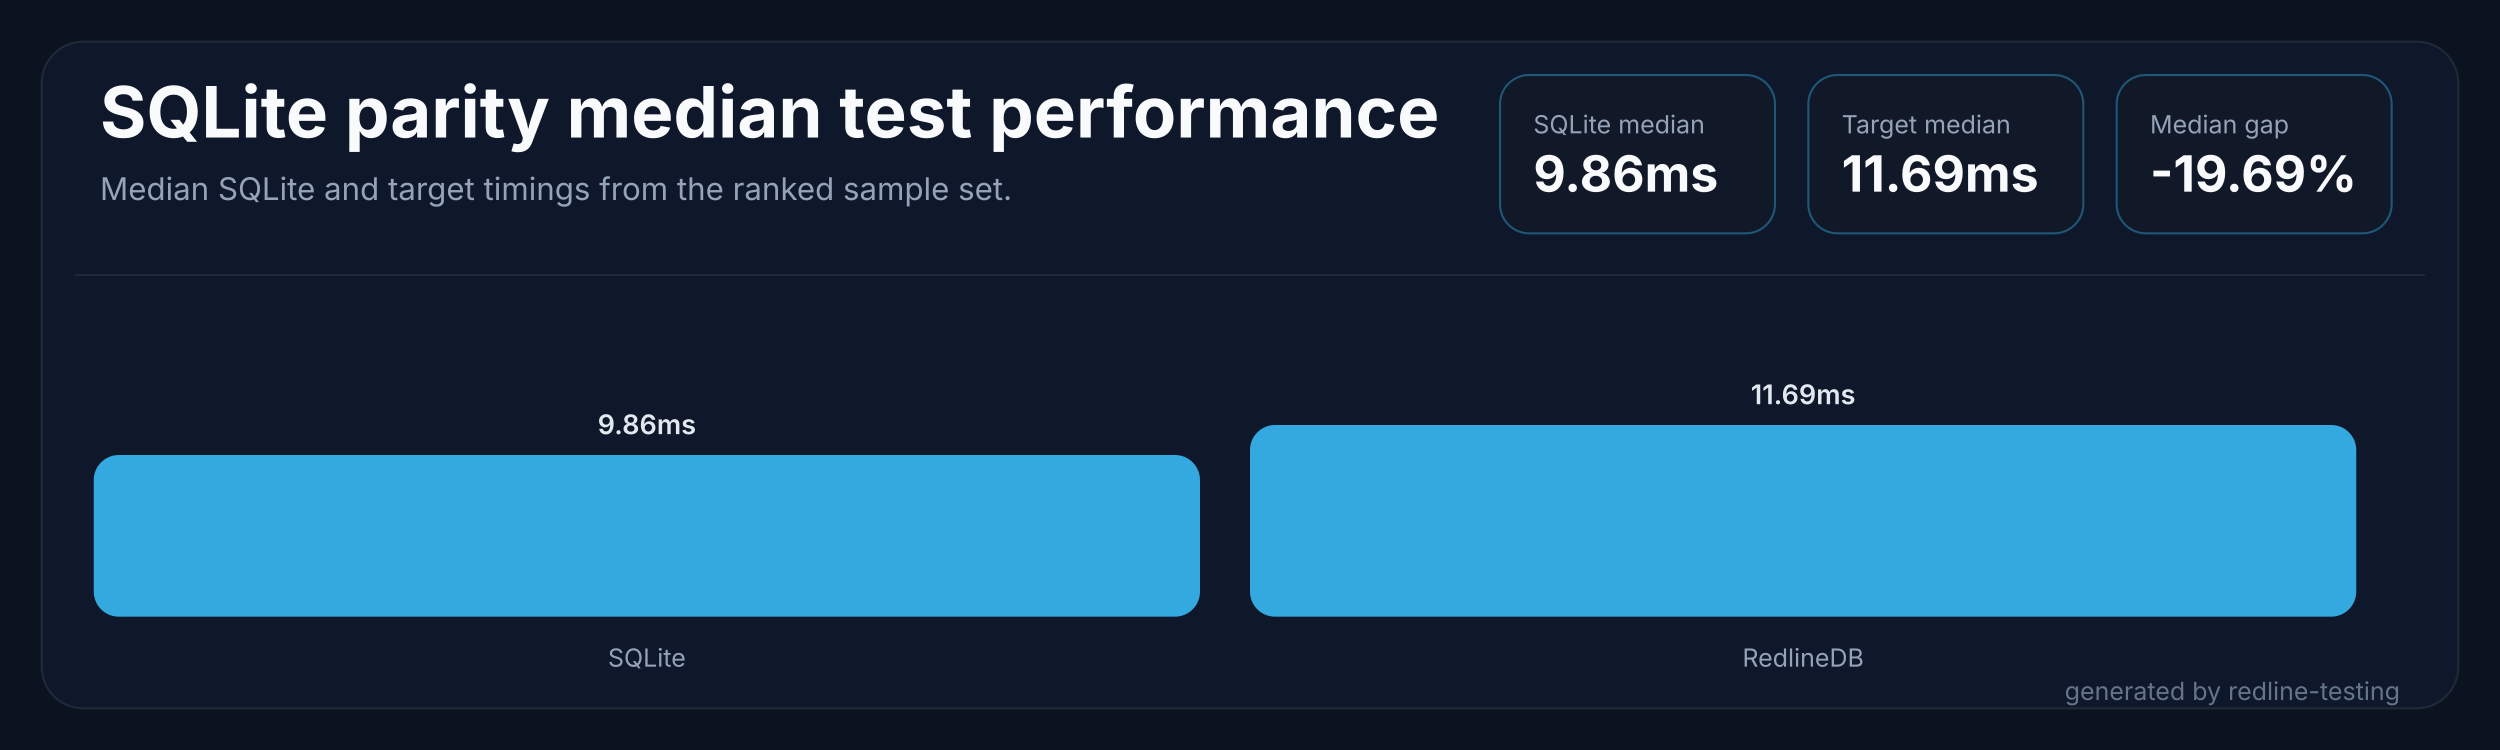
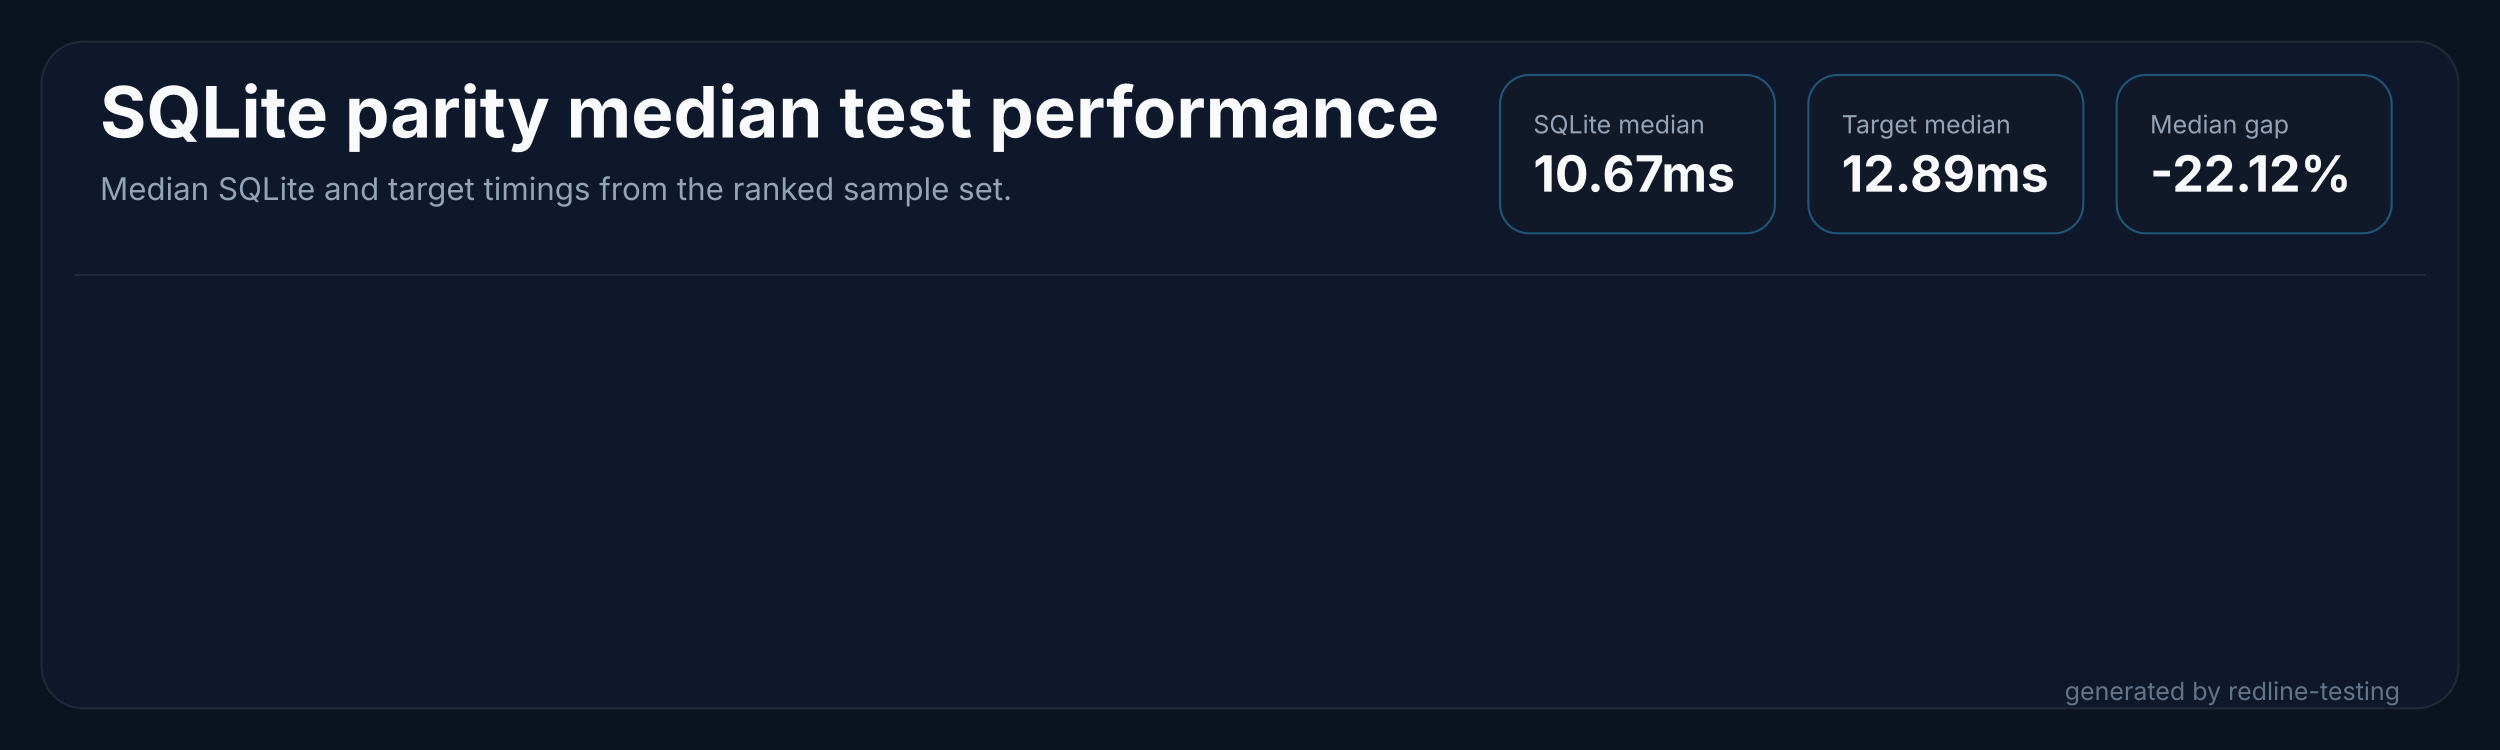
<svg xmlns="http://www.w3.org/2000/svg" width="1200" height="360" viewBox="0 0 1200 360" role="img" aria-labelledby="title desc">
  <rect width="1200" height="360" fill="#0b1220" />
  <rect x="20" y="20" width="1160" height="320" rx="20" fill="#0f172a" stroke="#1f2937" />
  <path d="M 36 132 H 1164" stroke="#1f2937" stroke-width="1" />
  <text x="48" y="66" fill="#f8fafc" font-family="Inter,Segoe UI,sans-serif" font-size="34" font-weight="700" letter-spacing="0">SQLite parity median test performance</text>
  <text x="48" y="96" fill="#94a3b8" font-family="Inter,Segoe UI,sans-serif" font-size="15" letter-spacing="0">Median SQLite and target timings from the ranked sample set.</text>
  <g transform="translate(720,36)">
    <rect width="132" height="76" rx="14" fill="#111827" stroke="#38bdf8" stroke-opacity="0.38" />
    <text x="16" y="28" fill="#94a3b8" font-family="Inter,Segoe UI,sans-serif" font-size="12" letter-spacing="0">SQLite median</text>
-     <text x="16" y="56" fill="#f8fafc" font-family="Inter,Segoe UI,sans-serif" font-size="24" font-weight="700" letter-spacing="0">9.86ms</text>
+     <text x="16" y="56" fill="#f8fafc" font-family="Inter,Segoe UI,sans-serif" font-size="24" font-weight="700" letter-spacing="0">10.67ms</text>
  </g>
  <g transform="translate(868,36)">
    <rect width="132" height="76" rx="14" fill="#111827" stroke="#38bdf8" stroke-opacity="0.38" />
    <text x="16" y="28" fill="#94a3b8" font-family="Inter,Segoe UI,sans-serif" font-size="12" letter-spacing="0">Target median</text>
-     <text x="16" y="56" fill="#f8fafc" font-family="Inter,Segoe UI,sans-serif" font-size="24" font-weight="700" letter-spacing="0">11.69ms</text>
+     <text x="16" y="56" fill="#f8fafc" font-family="Inter,Segoe UI,sans-serif" font-size="24" font-weight="700" letter-spacing="0">12.89ms</text>
  </g>
  <g transform="translate(1016,36)">
    <rect width="132" height="76" rx="14" fill="#111827" stroke="#38bdf8" stroke-opacity="0.38" />
    <text x="16" y="28" fill="#94a3b8" font-family="Inter,Segoe UI,sans-serif" font-size="12" letter-spacing="0">Median gap</text>
-     <text x="16" y="56" fill="#f8fafc" font-family="Inter,Segoe UI,sans-serif" font-size="24" font-weight="700" letter-spacing="0">-19.69%</text>
-   </g>
-   <g transform="translate(45.0,0)">
-     <rect x="0" y="218.4" width="531.0" height="77.6" rx="12" fill="#38bdf8" fill-opacity="0.88" />
-     <text x="265.5" y="208.4" fill="#e2e8f0" text-anchor="middle" font-family="Inter,Segoe UI,sans-serif" font-size="13" font-weight="600" letter-spacing="0">9.86ms</text>
-     <text x="265.5" y="320" fill="#94a3b8" text-anchor="middle" font-family="Inter,Segoe UI,sans-serif" font-size="12" letter-spacing="0">SQLite</text>
-   </g>
-   <g transform="translate(600.0,0)">
-     <rect x="0" y="204.0" width="531.0" height="92.0" rx="12" fill="#38bdf8" fill-opacity="0.88" />
-     <text x="265.5" y="194.0" fill="#e2e8f0" text-anchor="middle" font-family="Inter,Segoe UI,sans-serif" font-size="13" font-weight="600" letter-spacing="0">11.69ms</text>
-     <text x="265.5" y="320" fill="#94a3b8" text-anchor="middle" font-family="Inter,Segoe UI,sans-serif" font-size="12" letter-spacing="0">RedlineDB</text>
+     <text x="16" y="56" fill="#f8fafc" font-family="Inter,Segoe UI,sans-serif" font-size="24" font-weight="700" letter-spacing="0">-22.12%</text>
  </g>
  <text x="1152" y="336" fill="#64748b" text-anchor="end" font-family="Inter,Segoe UI,sans-serif" font-size="12" letter-spacing="0">generated by redline-testing</text>
</svg>
